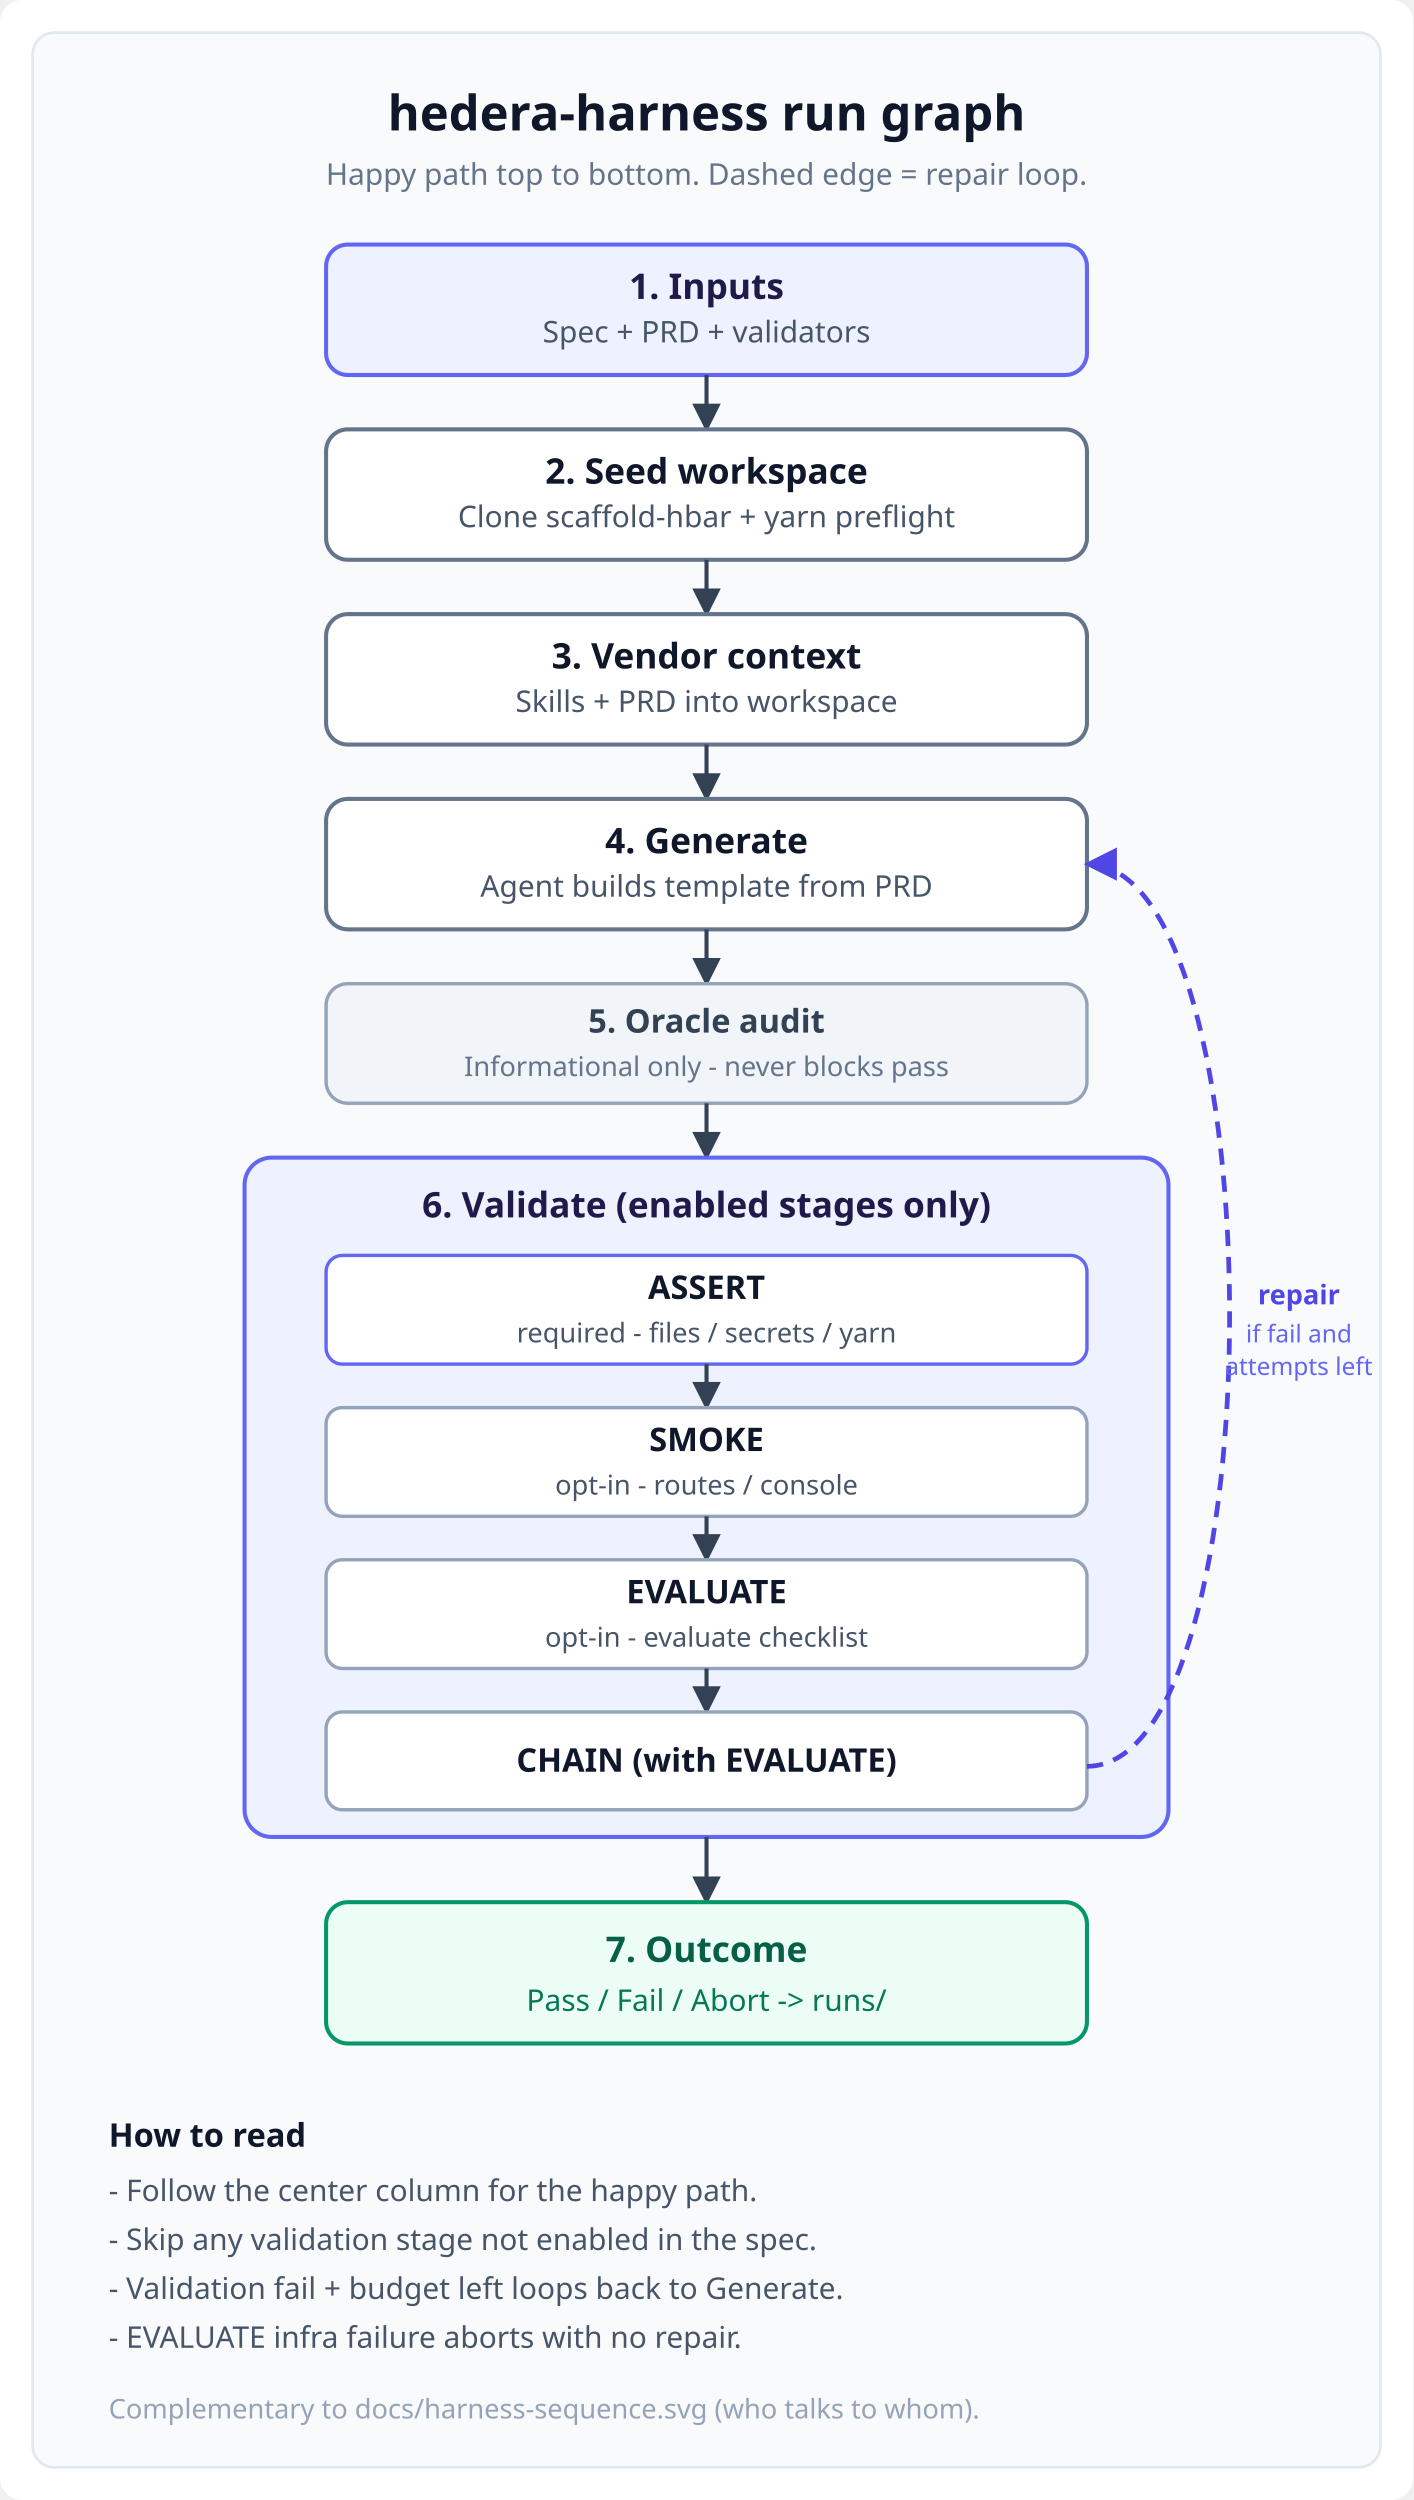
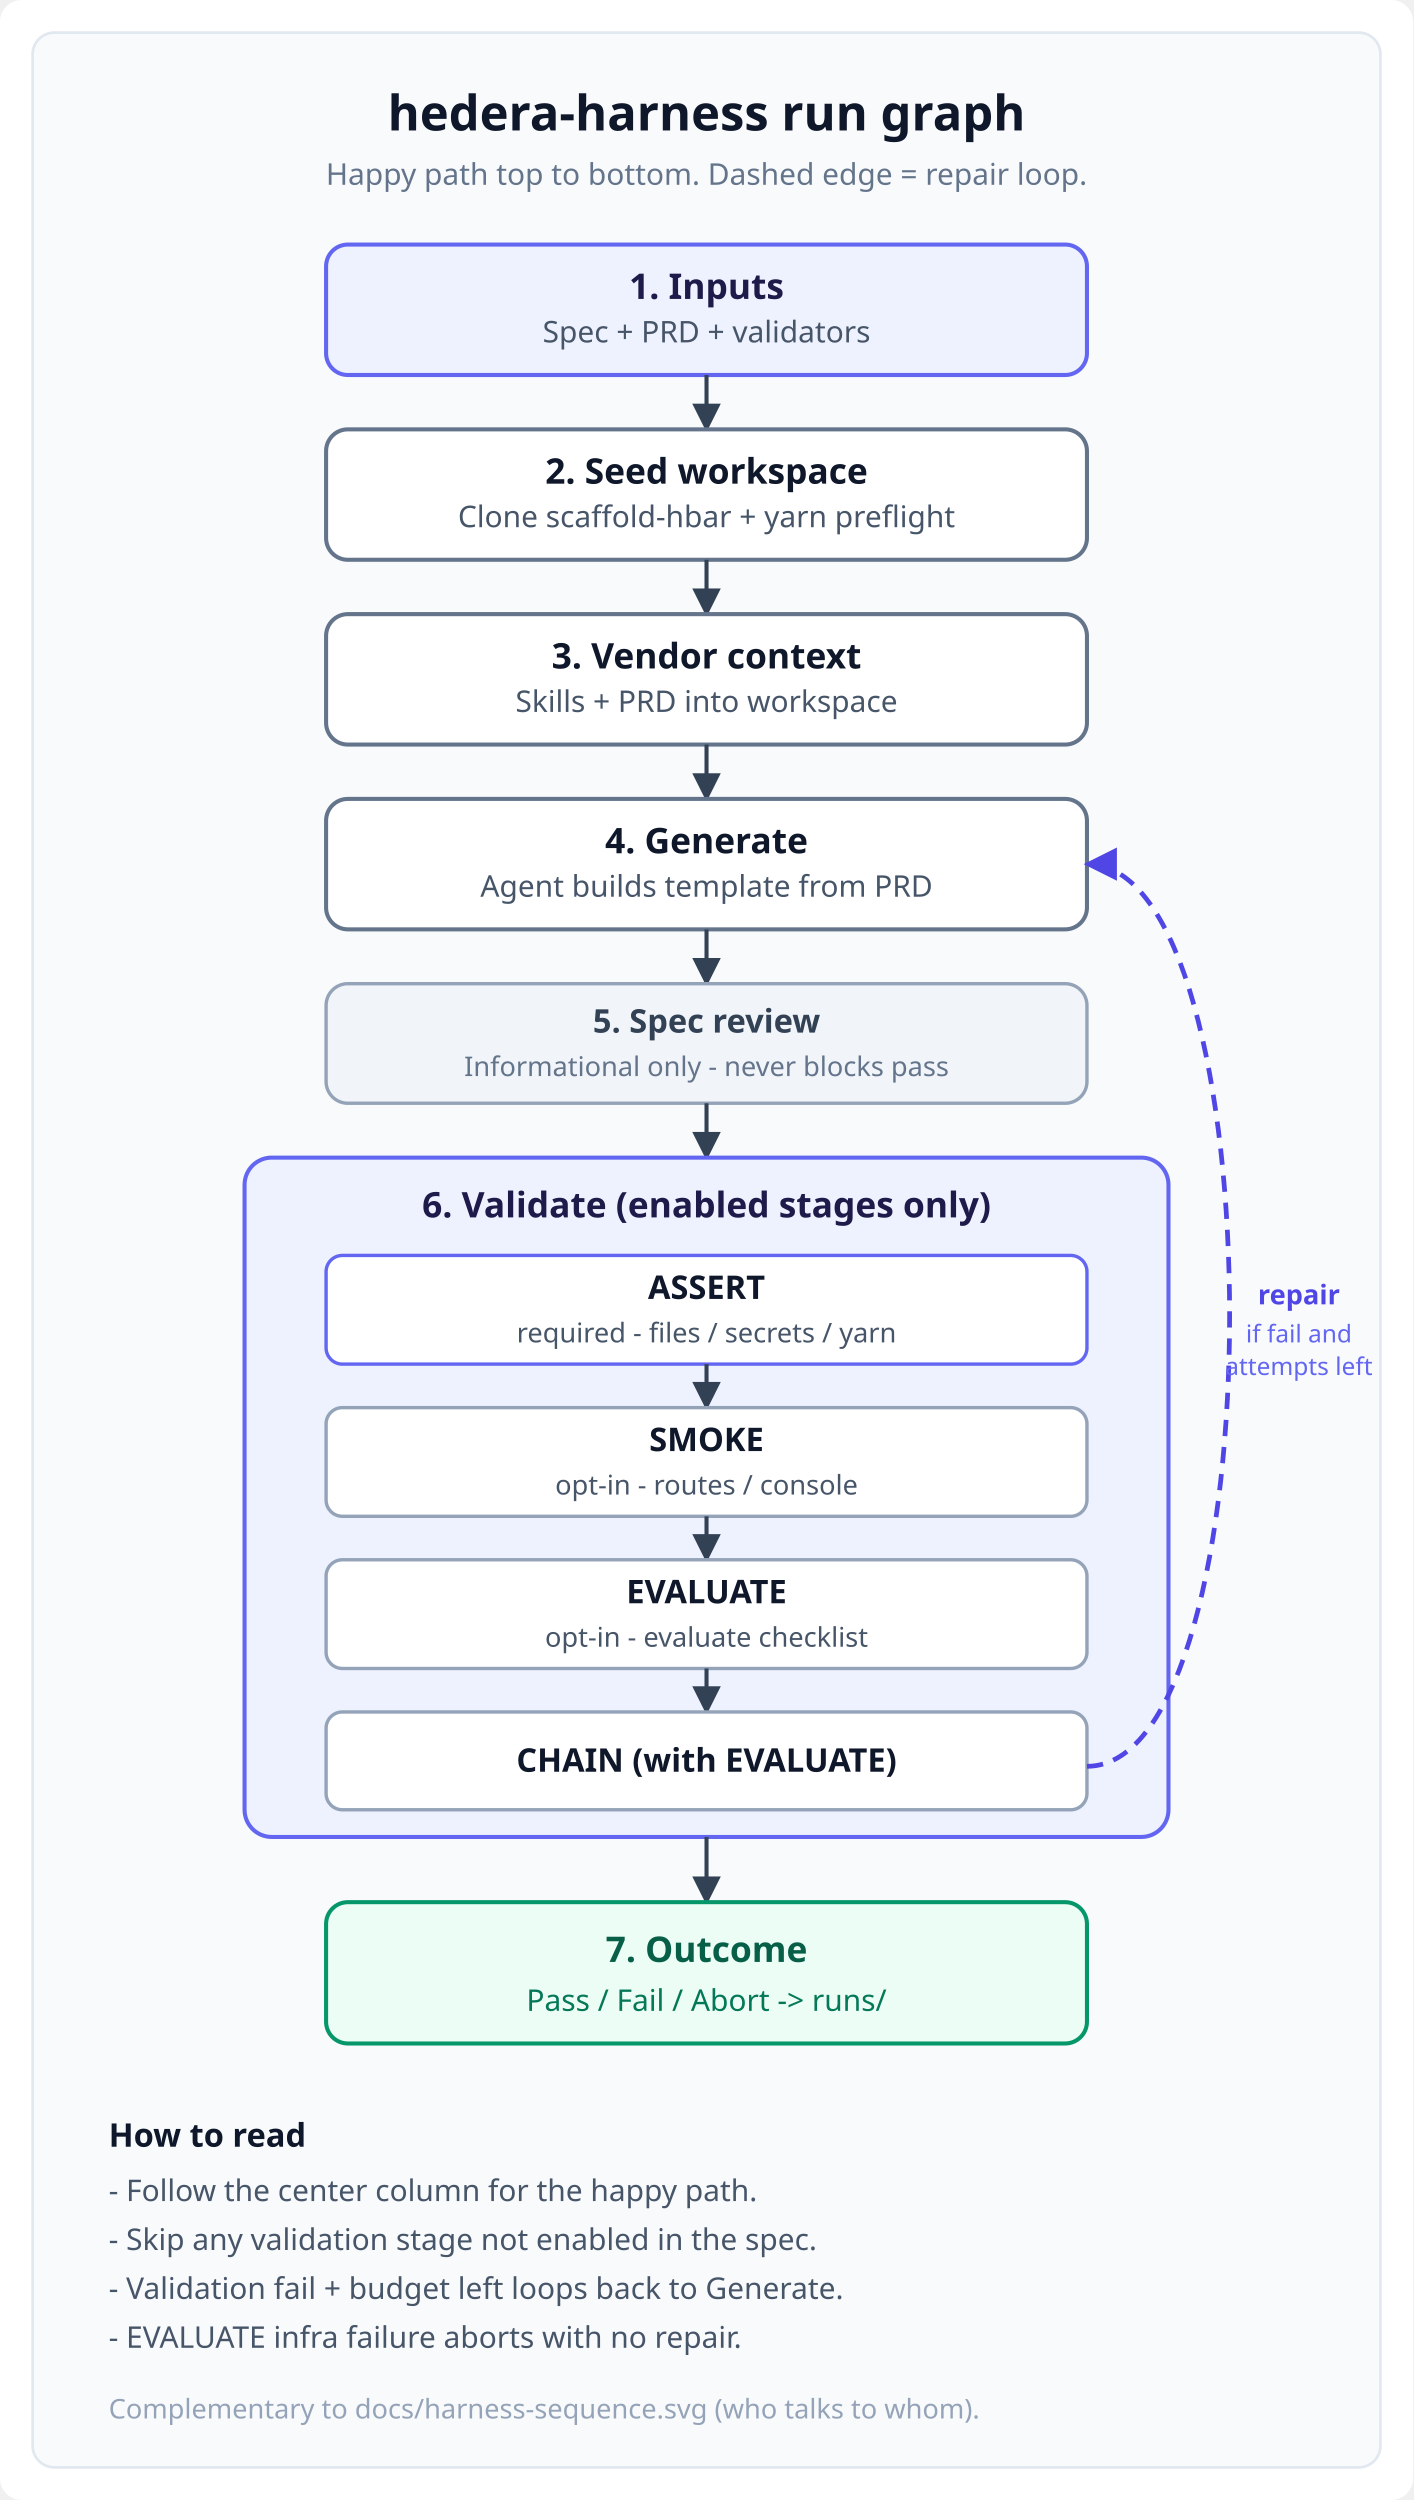
<svg xmlns="http://www.w3.org/2000/svg" width="520" height="920" viewBox="0 0 520 920" role="img" aria-labelledby="title desc">
  <defs>
    <marker id="arrow" viewBox="0 0 10 10" refX="9" refY="5" markerWidth="7" markerHeight="7" orient="auto-start-reverse">
      <path d="M 0 0 L 10 5 L 0 10 z" fill="#334155" />
    </marker>
    <marker id="arrowAccent" viewBox="0 0 10 10" refX="9" refY="5" markerWidth="7" markerHeight="7" orient="auto-start-reverse">
      <path d="M 0 0 L 10 5 L 0 10 z" fill="#4f46e5" />
    </marker>
  </defs>
  <rect width="520" height="920" rx="8" fill="#ffffff" />
  <rect x="12" y="12" width="496" height="896" rx="8" fill="#f8fafc" stroke="#e2e8f0" />
  <text x="260" y="48" text-anchor="middle" fill="#0f172a" font-family="ui-sans-serif, system-ui, sans-serif" font-size="18" font-weight="700">hedera-harness run graph</text>
  <text x="260" y="68" text-anchor="middle" fill="#64748b" font-family="ui-sans-serif, system-ui, sans-serif" font-size="11">Happy path top to bottom. Dashed edge = repair loop.</text>
  <rect x="120" y="90" width="280" height="48" rx="8" fill="#eef2ff" stroke="#6366f1" stroke-width="1.5" />
  <text x="260" y="110" text-anchor="middle" fill="#1e1b4b" font-family="ui-sans-serif, system-ui, sans-serif" font-size="13" font-weight="700">1. Inputs</text>
  <text x="260" y="126" text-anchor="middle" fill="#475569" font-family="ui-sans-serif, system-ui, sans-serif" font-size="11">Spec + PRD + validators</text>
  <line x1="260" y1="138" x2="260" y2="158" stroke="#334155" stroke-width="1.5" marker-end="url(#arrow)" />
  <rect x="120" y="158" width="280" height="48" rx="8" fill="#ffffff" stroke="#64748b" stroke-width="1.5" />
  <text x="260" y="178" text-anchor="middle" fill="#0f172a" font-family="ui-sans-serif, system-ui, sans-serif" font-size="13" font-weight="700">2. Seed workspace</text>
  <text x="260" y="194" text-anchor="middle" fill="#475569" font-family="ui-sans-serif, system-ui, sans-serif" font-size="11">Clone scaffold-hbar + yarn preflight</text>
  <line x1="260" y1="206" x2="260" y2="226" stroke="#334155" stroke-width="1.5" marker-end="url(#arrow)" />
  <rect x="120" y="226" width="280" height="48" rx="8" fill="#ffffff" stroke="#64748b" stroke-width="1.5" />
  <text x="260" y="246" text-anchor="middle" fill="#0f172a" font-family="ui-sans-serif, system-ui, sans-serif" font-size="13" font-weight="700">3. Vendor context</text>
  <text x="260" y="262" text-anchor="middle" fill="#475569" font-family="ui-sans-serif, system-ui, sans-serif" font-size="11">Skills + PRD into workspace</text>
  <line x1="260" y1="274" x2="260" y2="294" stroke="#334155" stroke-width="1.5" marker-end="url(#arrow)" />
  <rect x="120" y="294" width="280" height="48" rx="8" fill="#ffffff" stroke="#64748b" stroke-width="1.5" />
  <text x="260" y="314" text-anchor="middle" fill="#0f172a" font-family="ui-sans-serif, system-ui, sans-serif" font-size="13" font-weight="700">4. Generate</text>
  <text x="260" y="330" text-anchor="middle" fill="#475569" font-family="ui-sans-serif, system-ui, sans-serif" font-size="11">Agent builds template from PRD</text>
  <line x1="260" y1="342" x2="260" y2="362" stroke="#334155" stroke-width="1.5" marker-end="url(#arrow)" />
  <rect x="120" y="362" width="280" height="44" rx="8" fill="#f1f5f9" stroke="#94a3b8" stroke-width="1.25" />
-   <text x="260" y="380" text-anchor="middle" fill="#334155" font-family="ui-sans-serif, system-ui, sans-serif" font-size="12" font-weight="600">5. Oracle audit</text>
+   <text x="260" y="380" text-anchor="middle" fill="#334155" font-family="ui-sans-serif, system-ui, sans-serif" font-size="12" font-weight="600">5. Spec review</text>
  <text x="260" y="396" text-anchor="middle" fill="#64748b" font-family="ui-sans-serif, system-ui, sans-serif" font-size="10">Informational only - never blocks pass</text>
  <line x1="260" y1="406" x2="260" y2="426" stroke="#334155" stroke-width="1.5" marker-end="url(#arrow)" />
  <rect x="90" y="426" width="340" height="250" rx="10" fill="#eef2ff" stroke="#6366f1" stroke-width="1.5" />
  <text x="260" y="448" text-anchor="middle" fill="#1e1b4b" font-family="ui-sans-serif, system-ui, sans-serif" font-size="13" font-weight="700">6. Validate (enabled stages only)</text>
  <rect x="120" y="462" width="280" height="40" rx="6" fill="#ffffff" stroke="#6366f1" stroke-width="1.25" />
  <text x="260" y="478" text-anchor="middle" fill="#0f172a" font-family="ui-sans-serif, system-ui, sans-serif" font-size="12" font-weight="700">ASSERT</text>
  <text x="260" y="494" text-anchor="middle" fill="#475569" font-family="ui-sans-serif, system-ui, sans-serif" font-size="10">required - files / secrets / yarn</text>
  <line x1="260" y1="502" x2="260" y2="518" stroke="#334155" stroke-width="1.5" marker-end="url(#arrow)" />
  <rect x="120" y="518" width="280" height="40" rx="6" fill="#ffffff" stroke="#94a3b8" stroke-width="1.25" />
  <text x="260" y="534" text-anchor="middle" fill="#0f172a" font-family="ui-sans-serif, system-ui, sans-serif" font-size="12" font-weight="700">SMOKE</text>
  <text x="260" y="550" text-anchor="middle" fill="#475569" font-family="ui-sans-serif, system-ui, sans-serif" font-size="10">opt-in - routes / console</text>
  <line x1="260" y1="558" x2="260" y2="574" stroke="#334155" stroke-width="1.5" marker-end="url(#arrow)" />
  <rect x="120" y="574" width="280" height="40" rx="6" fill="#ffffff" stroke="#94a3b8" stroke-width="1.25" />
  <text x="260" y="590" text-anchor="middle" fill="#0f172a" font-family="ui-sans-serif, system-ui, sans-serif" font-size="12" font-weight="700">EVALUATE</text>
  <text x="260" y="606" text-anchor="middle" fill="#475569" font-family="ui-sans-serif, system-ui, sans-serif" font-size="10">opt-in - evaluate checklist</text>
  <line x1="260" y1="614" x2="260" y2="630" stroke="#334155" stroke-width="1.5" marker-end="url(#arrow)" />
  <rect x="120" y="630" width="280" height="36" rx="6" fill="#ffffff" stroke="#94a3b8" stroke-width="1.25" />
  <text x="260" y="652" text-anchor="middle" fill="#0f172a" font-family="ui-sans-serif, system-ui, sans-serif" font-size="12" font-weight="700">CHAIN (with EVALUATE)</text>
  <line x1="260" y1="676" x2="260" y2="700" stroke="#334155" stroke-width="1.5" marker-end="url(#arrow)" />
  <rect x="120" y="700" width="280" height="52" rx="8" fill="#ecfdf5" stroke="#059669" stroke-width="1.5" />
  <text x="260" y="722" text-anchor="middle" fill="#065f46" font-family="ui-sans-serif, system-ui, sans-serif" font-size="13" font-weight="700">7. Outcome</text>
  <text x="260" y="740" text-anchor="middle" fill="#047857" font-family="ui-sans-serif, system-ui, sans-serif" font-size="11">Pass / Fail / Abort  -&gt;  runs/</text>
  <path d="M 400 650 C 470 650, 470 318, 400 318" fill="none" stroke="#4f46e5" stroke-width="1.75" stroke-dasharray="6 4" marker-end="url(#arrowAccent)" />
  <text x="478" y="480" text-anchor="middle" fill="#4f46e5" font-family="ui-sans-serif, system-ui, sans-serif" font-size="10" font-weight="700">repair</text>
  <text x="478" y="494" text-anchor="middle" fill="#6366f1" font-family="ui-sans-serif, system-ui, sans-serif" font-size="9">if fail and</text>
  <text x="478" y="506" text-anchor="middle" fill="#6366f1" font-family="ui-sans-serif, system-ui, sans-serif" font-size="9">attempts left</text>
  <text x="40" y="790" fill="#0f172a" font-family="ui-sans-serif, system-ui, sans-serif" font-size="12" font-weight="700">How to read</text>
  <text x="40" y="810" fill="#475569" font-family="ui-sans-serif, system-ui, sans-serif" font-size="11">- Follow the center column for the happy path.</text>
  <text x="40" y="828" fill="#475569" font-family="ui-sans-serif, system-ui, sans-serif" font-size="11">- Skip any validation stage not enabled in the spec.</text>
  <text x="40" y="846" fill="#475569" font-family="ui-sans-serif, system-ui, sans-serif" font-size="11">- Validation fail + budget left loops back to Generate.</text>
  <text x="40" y="864" fill="#475569" font-family="ui-sans-serif, system-ui, sans-serif" font-size="11">- EVALUATE infra failure aborts with no repair.</text>
  <text x="40" y="890" fill="#94a3b8" font-family="ui-sans-serif, system-ui, sans-serif" font-size="10">Complementary to docs/harness-sequence.svg (who talks to whom).</text>
</svg>
